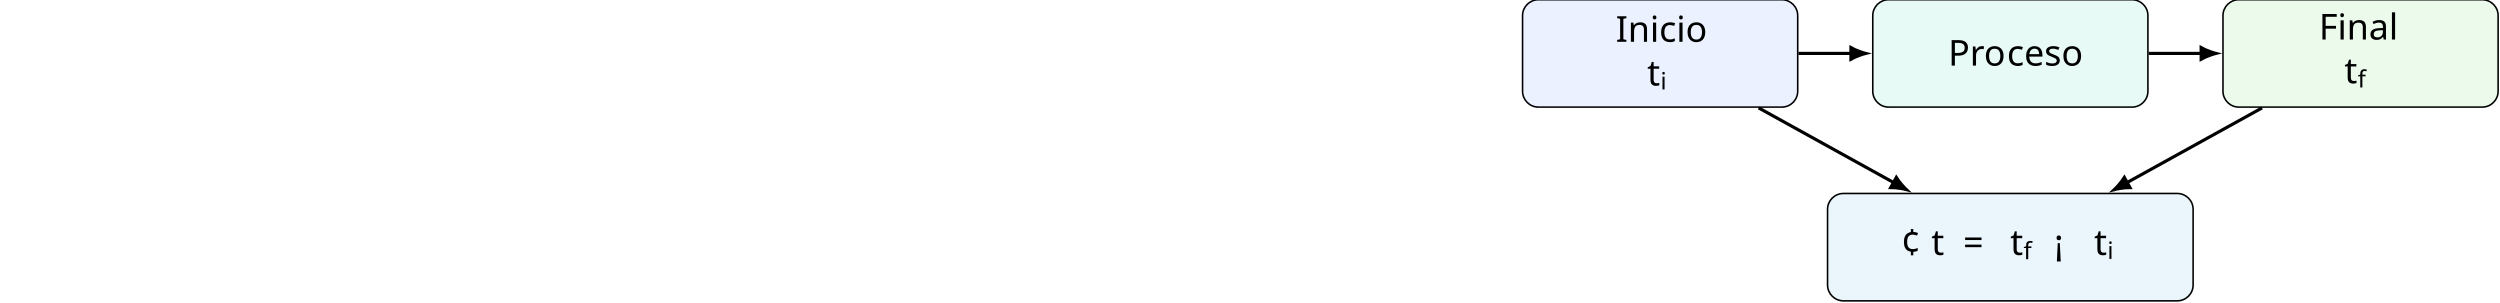
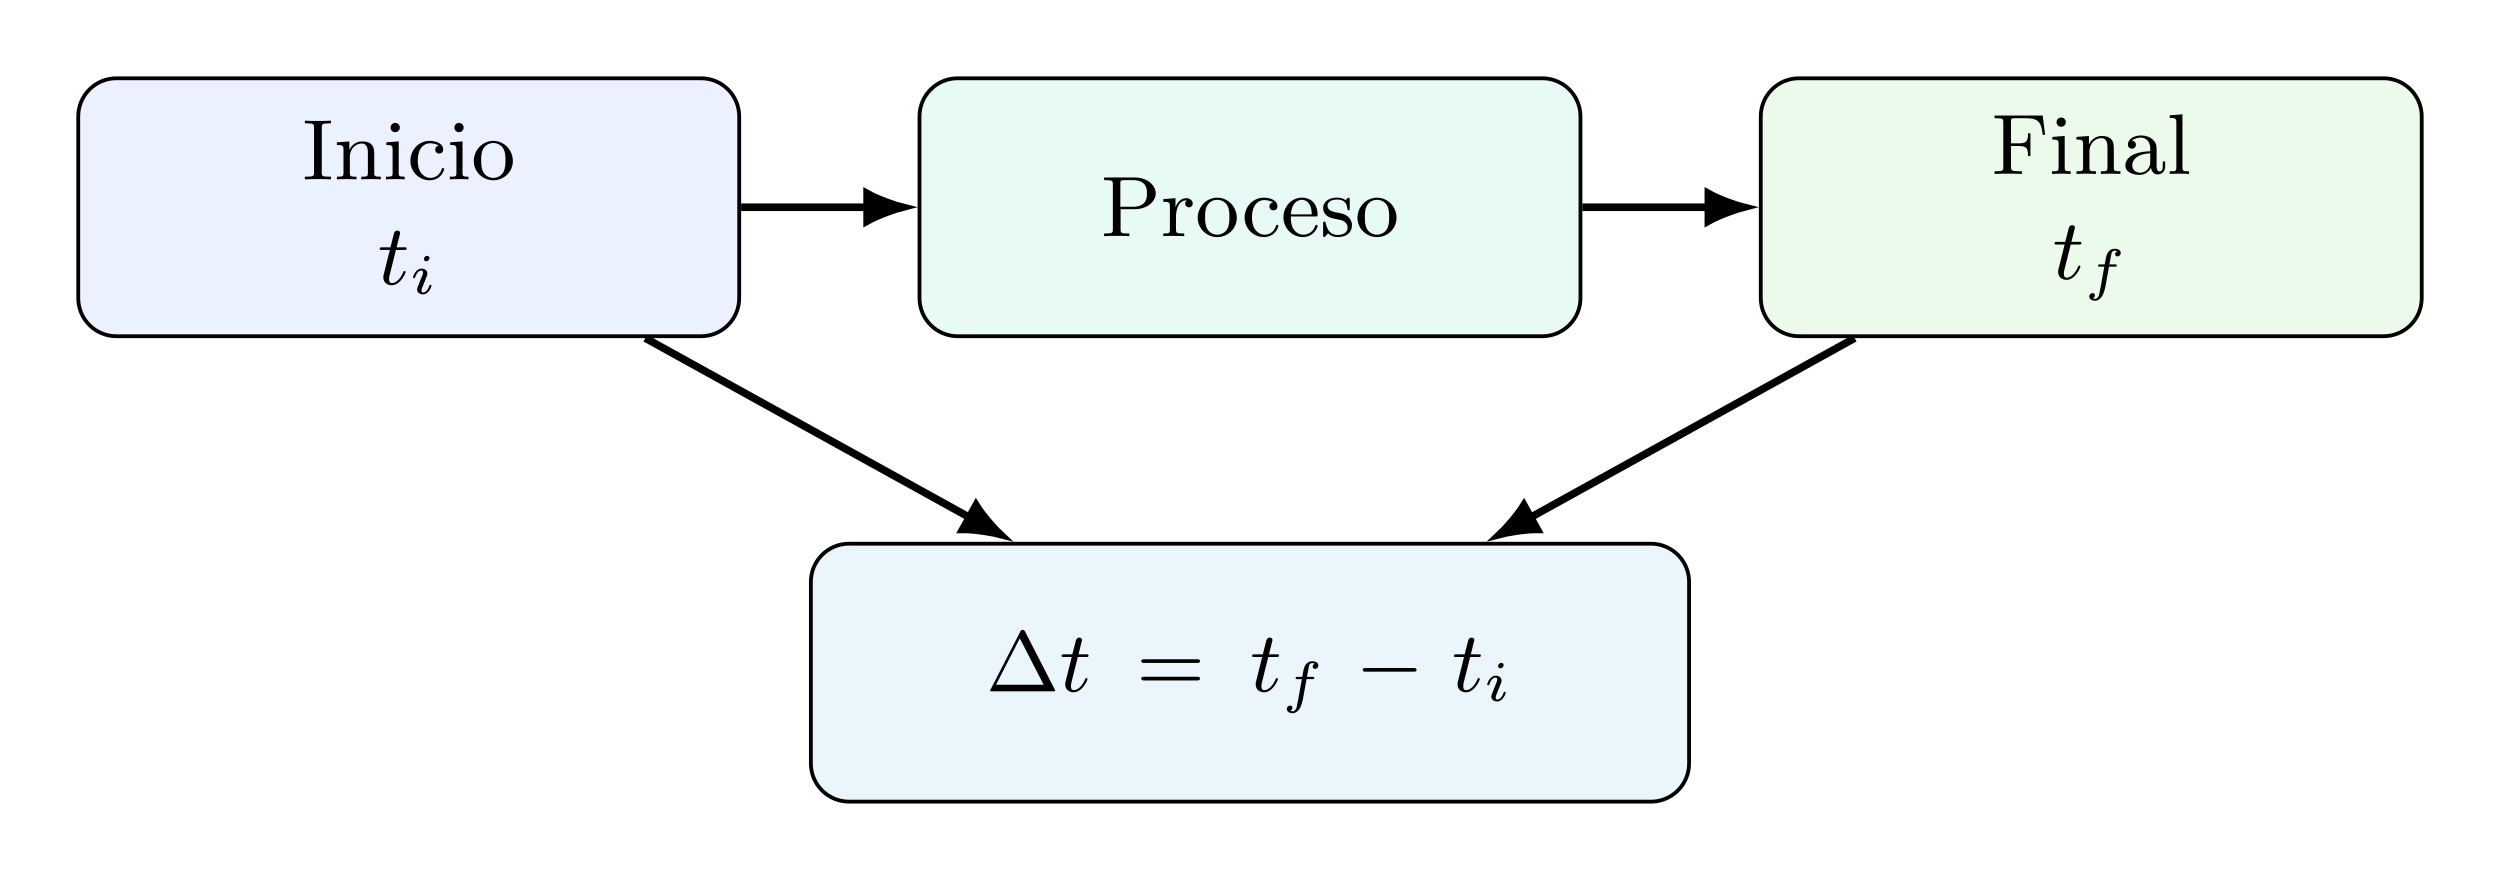
- <svg xmlns="http://www.w3.org/2000/svg" width="839.076" height="101.599" viewBox="-72 -72 629.307 76.2">
-   <g stroke="#000" stroke-miterlimit="10" stroke-width=".4">
-     <g fill="#ebf1ff">
-       <path d="M376.525-72.07h-61.262a4 4 0 0 0-4 4v19.03a4 4 0 0 0 4 4h61.262a4 4 0 0 0 4-4v-19.03a4 4 0 0 0-4-4Zm-65.262 27.03" />
-       <g fill="#000" stroke="none">
-         <text x="366.015" y="-58.555" font-family="cmr9" font-size="9" transform="translate(-31.298 -2.925)">Inicio</text>
-         <text x="373.935" y="-47.555" font-family="cmmi9" font-size="9" transform="translate(-31.298 -2.925)">t</text>
-         <text x="377.275" y="-46.555" font-family="cmmi6" font-size="6" transform="translate(-31.298 -2.925)">i</text>
-       </g>
-     </g>
-     <g fill="#e8faf5">
-       <path d="M464.68-72.07H403.42a4 4 0 0 0-4 4v19.03a4 4 0 0 0 4 4h61.262a4 4 0 0 0 4-4v-19.03a4 4 0 0 0-4-4ZM399.42-45.04" />
-       <g fill="#000" stroke="none" font-family="cmr9" font-size="9">
-         <text x="361.545" y="-58.555" transform="translate(56.858 3.075)">Pro</text>
-         <text x="376.339" y="-58.555" transform="translate(56.858 3.075)">ceso</text>
-       </g>
-     </g>
-     <g fill="#ebfaeb">
-       <path d="M552.837-72.07h-61.262a4 4 0 0 0-4 4v19.03a4 4 0 0 0 4 4h61.262a4 4 0 0 0 4-4v-19.03a4 4 0 0 0-4-4Zm-65.262 27.03" />
-       <g fill="#000" stroke="none">
-         <text x="366.722" y="-58.555" font-family="cmr9" font-size="9" transform="translate(145.014 -3.492)">Final</text>
-         <text x="373.126" y="-47.555" font-family="cmmi9" font-size="9" transform="translate(145.014 -3.492)">t</text>
-         <text x="376.466" y="-46.488" font-family="cmmi6" font-size="6" transform="translate(145.014 -3.492)">f</text>
-       </g>
-     </g>
-     <g fill="#ebf5fc">
-       <path d="M476.062-23.3h-84.024a4 4 0 0 0-4 4V-.27a4 4 0 0 0 4 4h84.024a4 4 0 0 0 4-4V-19.3a4 4 0 0 0-4-4ZM388.038 3.73" />
-       <g fill="#000" stroke="none">
-         <text x="360.974" y="-58.555" font-family="cmr9" font-size="9" transform="translate(45.477 50.728)">¢</text>
-         <text x="368.682" y="-58.555" font-family="cmmi9" font-size="9" transform="translate(45.477 50.728)">t</text>
-         <text x="376.686" y="-58.555" font-family="cmr9" font-size="9" transform="translate(45.477 50.728)">=</text>
-         <text x="388.545" y="-58.555" font-family="cmmi9" font-size="9" transform="translate(45.477 50.728)">t</text>
-         <text x="391.885" y="-57.488" font-family="cmmi6" font-size="6" transform="translate(45.477 50.728)">f</text>
-         <text x="399.57" y="-58.555" font-family="cmsy9" font-size="9" transform="translate(45.477 50.728)">¡</text>
-         <text x="409.658" y="-58.555" font-family="cmmi9" font-size="9" transform="translate(45.477 50.728)">t</text>
-         <text x="412.998" y="-57.555" font-family="cmmi6" font-size="6" transform="translate(45.477 50.728)">i</text>
-       </g>
-     </g>
-     <g stroke-width=".8">
-       <path fill="none" d="M380.725-58.555h13.203" />
-       <path d="M397.57-58.555c-.448-.112-2.413-.747-3.642-1.438v2.876c1.229-.691 3.194-1.326 3.642-1.438Z" />
-     </g>
-     <g stroke-width=".8">
-       <path fill="none" d="M468.88-58.555h13.204" />
-       <path d="M485.726-58.555c-.448-.112-2.413-.747-3.642-1.438v2.876c1.229-.691 3.194-1.326 3.642-1.438Z" />
-     </g>
-     <g stroke-width=".8">
-       <path fill="none" d="m370.684-44.84 33.96 18.78" />
-       <path stroke-width=".8" d="M407.83-24.299c-.337-.314-1.75-1.82-2.49-3.02l-1.392 2.516c1.41-.01 3.436.386 3.882.504Z" />
-     </g>
-     <g stroke-width=".8">
-       <path fill="none" d="m497.416-44.84-33.96 18.78" />
-       <path stroke-width=".8" d="M460.27-24.299c.445-.118 2.472-.514 3.882-.504l-1.392-2.516c-.74 1.2-2.153 2.706-2.49 3.02Z" />
+ <svg xmlns="http://www.w3.org/2000/svg" version="1.1" width="261pt" height="91.86pt" viewBox="0 -91.86 261 91.86">
+   <g id="page1">
+     <g transform="matrix(1 0 0 -1 0 0)">
+       <path d="M73.188 83.688H12.152C9.953 83.688 8.168 81.902 8.168 79.699V60.742C8.168 58.539 9.953 56.758 12.152 56.758H73.188C75.391 56.758 77.172 58.539 77.172 60.742V79.699C77.172 81.902 75.391 83.688 73.188 83.688Z" fill="#ebf1ff" />
+       <path d="M73.188 83.688H12.152C9.953 83.688 8.168 81.902 8.168 79.699V60.742C8.168 58.539 9.953 56.758 12.152 56.758H73.188C75.391 56.758 77.172 58.539 77.172 60.742V79.699C77.172 81.902 75.391 83.688 73.188 83.688Z" stroke="#000" fill="none" stroke-width=".399" stroke-miterlimit="10" />
+       <path d="M34.551 73.137V73.415H34.327C33.61 73.415 33.592 73.523 33.592 73.845V78.552C33.592 78.874 33.61 78.982 34.327 78.982H34.551V79.26C34.183 79.233 33.574 79.233 33.188 79.233C32.803 79.233 32.193 79.233 31.826 79.26V78.982H32.05C32.767 78.982 32.785 78.874 32.785 78.552V73.845C32.785 73.523 32.767 73.415 32.05 73.415H31.826V73.137C32.193 73.164 32.803 73.164 33.188 73.164C33.574 73.164 34.183 73.164 34.551 73.137ZM39.76 73.137V73.415C39.303 73.415 39.079 73.415 39.07 73.693V75.414C39.07 76.158 39.07 76.418 38.819 76.732C38.613 76.983 38.272 77.099 37.824 77.099C36.99 77.099 36.605 76.481 36.479 76.23H36.47V77.099L35.17 77.001V76.723C35.78 76.723 35.861 76.66 35.861 76.221V73.827C35.861 73.415 35.762 73.415 35.17 73.415V73.137C35.592 73.155 35.762 73.164 36.192 73.164C36.622 73.164 36.739 73.155 37.214 73.137V73.415C36.622 73.415 36.524 73.415 36.524 73.827V75.459C36.524 76.409 37.196 76.875 37.761 76.875C38.29 76.875 38.407 76.436 38.407 75.898V73.827C38.407 73.415 38.308 73.415 37.716 73.415V73.137C38.138 73.155 38.308 73.164 38.738 73.164C39.169 73.164 39.285 73.155 39.76 73.137ZM42.244 73.137V73.415C41.662 73.415 41.626 73.46 41.626 73.809V77.099L40.335 77.001V76.723C40.908 76.723 40.989 76.669 40.989 76.23V73.827C40.989 73.415 40.891 73.415 40.299 73.415V73.137C40.703 73.155 40.891 73.164 41.285 73.164C41.428 73.164 41.805 73.164 42.244 73.137ZM41.742 78.543C41.742 78.812 41.527 79.027 41.258 79.027C40.989 79.027 40.774 78.812 40.774 78.543C40.774 78.274 40.989 78.059 41.258 78.059C41.527 78.059 41.742 78.274 41.742 78.543ZM46.368 74.204C46.368 74.311 46.27 74.311 46.243 74.311C46.144 74.311 46.144 74.294 46.091 74.141C45.884 73.523 45.383 73.289 44.925 73.289C44.352 73.289 43.616 73.755 43.616 75.082C43.616 76.481 44.334 76.902 44.872 76.902C44.988 76.902 45.472 76.884 45.804 76.66C45.616 76.624 45.436 76.499 45.436 76.239C45.436 76.006 45.616 75.826 45.849 75.826C46.082 75.826 46.27 75.979 46.27 76.257C46.27 76.813 45.642 77.153 44.853 77.153C43.706 77.153 42.845 76.194 42.845 75.073C42.845 73.917 43.778 73.038 44.836 73.038C46.082 73.038 46.368 74.123 46.368 74.204ZM48.906 73.137V73.415C48.324 73.415 48.288 73.46 48.288 73.809V77.099L46.997 77.001V76.723C47.57 76.723 47.651 76.669 47.651 76.23V73.827C47.651 73.415 47.553 73.415 46.961 73.415V73.137C47.364 73.155 47.553 73.164 47.947 73.164C48.09 73.164 48.467 73.164 48.906 73.137ZM48.404 78.543C48.404 78.812 48.189 79.027 47.92 79.027C47.651 79.027 47.436 78.812 47.436 78.543C47.436 78.274 47.651 78.059 47.92 78.059C48.189 78.059 48.404 78.274 48.404 78.543ZM53.542 75.046C53.542 76.221 52.609 77.153 51.507 77.153C50.368 77.153 49.463 76.194 49.463 75.046C49.463 73.926 50.395 73.038 51.498 73.038C52.636 73.038 53.542 73.944 53.542 75.046ZM52.771 75.127C52.771 74.795 52.771 74.275 52.546 73.881C52.295 73.469 51.883 73.289 51.507 73.289C51.058 73.289 50.682 73.514 50.476 73.863C50.243 74.24 50.233 74.715 50.233 75.127C50.233 75.459 50.233 75.97 50.458 76.337C50.727 76.794 51.175 76.929 51.498 76.929C52.008 76.929 52.376 76.642 52.555 76.337C52.762 75.961 52.771 75.504 52.771 75.127Z" />
+       <path d="M41.335 65.764H42.187C42.349 65.764 42.456 65.764 42.456 65.925C42.456 66.042 42.366 66.042 42.205 66.042H41.407L41.775 67.53C41.775 67.673 41.658 67.79 41.497 67.79C41.21 67.79 41.138 67.53 41.12 67.44L40.762 66.042H39.919C39.749 66.042 39.641 66.042 39.641 65.881C39.641 65.764 39.74 65.764 39.901 65.764H40.699L40.089 63.326C40.018 63.056 40.018 63.039 40.018 62.913C40.018 62.384 40.421 62.079 40.887 62.079C41.82 62.079 42.349 63.37 42.349 63.46C42.349 63.505 42.322 63.568 42.232 63.568C42.142 63.568 42.133 63.541 42.071 63.388C41.793 62.743 41.344 62.304 40.905 62.304C40.726 62.304 40.618 62.42 40.618 62.716C40.618 62.913 40.645 63.021 40.681 63.155L41.335 65.764Z" />
+       <path d="M44.835 64.913C44.835 65.056 44.727 65.152 44.589 65.152C44.428 65.152 44.255 64.996 44.255 64.823C44.255 64.674 44.362 64.584 44.494 64.584C44.685 64.584 44.835 64.763 44.835 64.913ZM44.476 62.826C44.5 62.886 44.554 63.03 44.577 63.083C44.595 63.137 44.619 63.197 44.619 63.299C44.619 63.633 44.32 63.819 44.022 63.819C43.411 63.819 43.119 63.03 43.119 62.898C43.119 62.868 43.143 62.814 43.226 62.814C43.31 62.814 43.328 62.85 43.346 62.904C43.513 63.484 43.83 63.621 43.997 63.621C44.117 63.621 44.159 63.544 44.159 63.406C44.159 63.286 44.123 63.197 44.111 63.155L43.8 62.39C43.728 62.216 43.728 62.204 43.651 62.001C43.573 61.822 43.543 61.744 43.543 61.642C43.543 61.337 43.818 61.122 44.147 61.122C44.751 61.122 45.05 61.911 45.05 62.043C45.05 62.055 45.044 62.127 44.936 62.127C44.852 62.127 44.846 62.097 44.811 61.983C44.715 61.678 44.47 61.32 44.165 61.32C44.057 61.32 44.003 61.391 44.003 61.535C44.003 61.654 44.039 61.744 44.117 61.929L44.476 62.826Z" />
+       <path d="M161.016 83.688H99.981C97.781 83.688 95.996 81.902 95.996 79.699V60.742C95.996 58.539 97.781 56.758 99.981 56.758H161.016C163.215 56.758 165 58.539 165 60.742V79.699C165 81.902 163.215 83.688 161.016 83.688Z" fill="#e8faf5" />
+       <path d="M161.016 83.688H99.981C97.781 83.688 95.996 81.902 95.996 79.699V60.742C95.996 58.539 97.781 56.758 99.981 56.758H161.016C163.215 56.758 165 58.539 165 60.742V79.699C165 81.902 163.215 83.688 161.016 83.688Z" stroke="#000" fill="none" stroke-width=".399" stroke-miterlimit="10" />
+       <path d="M120.657 71.664C120.657 72.551 119.733 73.331 118.487 73.331H115.268V73.053H115.475C116.165 73.053 116.183 72.955 116.183 72.623V67.916C116.183 67.585 116.165 67.486 115.475 67.486H115.268V67.208C115.672 67.235 116.174 67.235 116.587 67.235C116.999 67.235 117.501 67.235 117.904 67.208V67.486H117.698C117.008 67.486 116.99 67.585 116.99 67.916V70.023H118.487C119.742 70.023 120.657 70.803 120.657 71.664ZM119.742 71.664C119.742 71.26 119.742 70.274 118.254 70.274H116.963V72.685C116.963 72.99 116.981 73.053 117.402 73.053H118.263C119.742 73.053 119.742 72.067 119.742 71.664ZM124.521 70.615C124.521 70.901 124.252 71.17 123.849 71.17C123.311 71.17 122.935 70.794 122.728 70.238H122.719V71.17L121.447 71.072V70.794C122.056 70.794 122.137 70.731 122.137 70.292V67.898C122.137 67.486 122.038 67.486 121.447 67.486V67.208C121.922 67.226 122.038 67.235 122.495 67.235L123.634 67.208V67.486H123.455C122.8 67.486 122.773 67.585 122.773 67.916V69.261C122.773 69.629 122.872 70.946 123.894 70.946V70.937C123.876 70.928 123.733 70.821 123.733 70.605C123.733 70.364 123.921 70.211 124.127 70.211C124.315 70.211 124.521 70.346 124.521 70.615ZM129.121 69.117C129.121 70.292 128.189 71.224 127.086 71.224C125.947 71.224 125.042 70.265 125.042 69.117C125.042 67.997 125.974 67.109 127.077 67.109C128.215 67.109 129.121 68.015 129.121 69.117ZM128.35 69.198C128.35 68.866 128.35 68.346 128.126 67.952C127.875 67.54 127.463 67.36 127.086 67.36C126.638 67.36 126.261 67.585 126.055 67.934C125.822 68.311 125.813 68.786 125.813 69.198C125.813 69.53 125.813 70.041 126.037 70.408C126.306 70.865 126.754 71 127.077 71C127.588 71 127.955 70.713 128.135 70.408C128.341 70.032 128.35 69.575 128.35 69.198Z" />
+       <path d="M133.462 68.275C133.462 68.382 133.363 68.382 133.336 68.382C133.238 68.382 133.238 68.365 133.184 68.212C132.977 67.594 132.476 67.36 132.018 67.36C131.445 67.36 130.709 67.826 130.709 69.153C130.709 70.552 131.427 70.973 131.965 70.973C132.081 70.973 132.565 70.955 132.897 70.731C132.709 70.695 132.529 70.57 132.529 70.31C132.529 70.077 132.709 69.897 132.942 69.897C133.175 69.897 133.363 70.05 133.363 70.328C133.363 70.884 132.736 71.224 131.947 71.224C130.799 71.224 129.938 70.265 129.938 69.144C129.938 67.988 130.871 67.109 131.929 67.109C133.175 67.109 133.462 68.194 133.462 68.275ZM137.559 68.275C137.559 68.338 137.514 68.391 137.434 68.391C137.344 68.391 137.317 68.329 137.308 68.293C137.004 67.378 136.206 67.36 136.071 67.36C135.641 67.36 135.273 67.602 135.067 67.907C134.771 68.346 134.762 68.885 134.762 69.261H137.317C137.514 69.261 137.559 69.261 137.559 69.449C137.559 70.373 137.057 71.224 135.91 71.224C134.834 71.224 133.991 70.292 133.991 69.18C133.991 68.006 134.933 67.109 136.026 67.109C137.12 67.109 137.559 68.069 137.559 68.275ZM136.95 69.476H134.771C134.852 70.857 135.659 71 135.91 71C136.403 71 136.941 70.624 136.95 69.476ZM141.146 68.355C141.146 68.759 140.967 69.001 140.769 69.207C140.464 69.503 140.142 69.566 139.478 69.691C139.245 69.736 138.591 69.853 138.591 70.364C138.591 70.65 138.797 71.027 139.613 71.027C140.581 71.027 140.644 70.283 140.662 70.059C140.671 69.951 140.671 69.897 140.787 69.897C140.913 69.897 140.913 69.96 140.913 70.13V70.991C140.913 71.144 140.913 71.224 140.805 71.224C140.761 71.224 140.742 71.224 140.626 71.117C140.608 71.099 140.527 71.018 140.474 70.973C140.196 71.17 139.918 71.224 139.613 71.224C138.429 71.224 138.134 70.57 138.134 70.113C138.134 69.826 138.259 69.593 138.465 69.395C138.77 69.117 139.111 69.055 139.568 68.974C140.025 68.885 140.178 68.857 140.375 68.705C140.464 68.633 140.689 68.463 140.689 68.122C140.689 67.334 139.783 67.334 139.658 67.334C138.743 67.334 138.51 68.095 138.403 68.58C138.376 68.669 138.367 68.723 138.259 68.723C138.134 68.723 138.134 68.651 138.134 68.49V67.342C138.134 67.19 138.134 67.109 138.241 67.109C138.295 67.109 138.304 67.118 138.465 67.289C138.501 67.342 138.6 67.459 138.645 67.504C139.021 67.136 139.434 67.109 139.658 67.109C140.761 67.109 141.146 67.755 141.146 68.355Z" />
+       <path d="M145.798 69.117C145.798 70.292 144.866 71.224 143.763 71.224C142.624 71.224 141.719 70.265 141.719 69.117C141.719 67.997 142.651 67.109 143.754 67.109C144.893 67.109 145.798 68.015 145.798 69.117ZM145.027 69.198C145.027 68.866 145.027 68.346 144.803 67.952C144.552 67.54 144.14 67.36 143.763 67.36C143.315 67.36 142.938 67.585 142.732 67.934C142.499 68.311 142.49 68.786 142.49 69.198C142.49 69.53 142.49 70.041 142.714 70.408C142.983 70.865 143.431 71 143.754 71C144.265 71 144.632 70.713 144.812 70.408C145.018 70.032 145.027 69.575 145.027 69.198Z" />
+       <path d="M248.844 83.688H187.809C185.609 83.688 183.824 81.902 183.824 79.699V60.742C183.824 58.539 185.609 56.758 187.809 56.758H248.844C251.043 56.758 252.828 58.539 252.828 60.742V79.699C252.828 81.902 251.043 83.688 248.844 83.688Z" fill="#ebfaeb" />
+       <path d="M248.844 83.688H187.809C185.609 83.688 183.824 81.902 183.824 79.699V60.742C183.824 58.539 185.609 56.758 187.809 56.758H248.844C251.043 56.758 252.828 58.539 252.828 60.742V79.699C252.828 81.902 251.043 83.688 248.844 83.688Z" stroke="#000" fill="none" stroke-width=".399" stroke-miterlimit="10" />
+       <path d="M213.51 77.781L213.259 79.798H208.23V79.52H208.436C209.126 79.52 209.144 79.422 209.144 79.09V74.41C209.144 74.079 209.126 73.98 208.436 73.98H208.23V73.702C208.633 73.729 209.189 73.729 209.601 73.729C209.96 73.729 210.776 73.729 211.089 73.702V73.98H210.802C209.987 73.98 209.951 74.088 209.951 74.419V76.615H210.758C211.627 76.615 211.726 76.329 211.726 75.567H211.977V77.942H211.726C211.726 77.18 211.627 76.894 210.758 76.894H209.951V79.153C209.951 79.457 209.969 79.52 210.39 79.52H211.52C212.892 79.52 213.116 79.018 213.259 77.781H213.51ZM216.174 73.702V73.98C215.591 73.98 215.555 74.025 215.555 74.375V77.665L214.264 77.566V77.288C214.838 77.288 214.919 77.234 214.919 76.795V74.392C214.919 73.98 214.82 73.98 214.228 73.98V73.702C214.632 73.72 214.82 73.729 215.214 73.729C215.358 73.729 215.734 73.729 216.174 73.702ZM215.671 79.108C215.671 79.377 215.456 79.592 215.187 79.592C214.919 79.592 214.703 79.377 214.703 79.108C214.703 78.839 214.919 78.624 215.187 78.624C215.456 78.624 215.671 78.839 215.671 79.108ZM221.374 73.702V73.98C220.916 73.98 220.692 73.98 220.683 74.258V75.979C220.683 76.723 220.683 76.983 220.432 77.297C220.226 77.548 219.885 77.665 219.437 77.665C218.604 77.665 218.218 77.046 218.092 76.795H218.084V77.665L216.784 77.566V77.288C217.393 77.288 217.474 77.225 217.474 76.786V74.392C217.474 73.98 217.375 73.98 216.784 73.98V73.702C217.205 73.72 217.375 73.729 217.805 73.729C218.236 73.729 218.352 73.72 218.828 73.702V73.98C218.236 73.98 218.137 73.98 218.137 74.392V76.024C218.137 76.974 218.81 77.44 219.375 77.44C219.903 77.44 220.02 77.001 220.02 76.463V74.392C220.02 73.98 219.921 73.98 219.329 73.98V73.702C219.751 73.72 219.921 73.729 220.352 73.729S220.899 73.72 221.374 73.702ZM226.045 74.5V75.002H225.794V74.509C225.794 74.41 225.794 73.962 225.471 73.962C225.149 73.962 225.149 74.392 225.149 74.536V76.105C225.149 76.615 225.149 76.92 224.745 77.288C224.414 77.584 223.983 77.718 223.535 77.718C222.782 77.718 222.154 77.342 222.154 76.768C222.154 76.49 222.343 76.338 222.576 76.338C222.818 76.338 222.988 76.517 222.988 76.75C222.988 77.135 222.585 77.18 222.585 77.18C222.827 77.414 223.257 77.494 223.517 77.494C223.974 77.494 224.485 77.154 224.485 76.365V76.069C224.001 76.051 223.329 76.006 222.728 75.719C222.083 75.405 221.886 74.939 221.886 74.58C221.886 73.845 222.755 73.603 223.356 73.603C224.1 73.603 224.44 74.096 224.566 74.347C224.611 73.971 224.871 73.648 225.256 73.648C225.48 73.648 226.045 73.783 226.045 74.5ZM224.485 74.966C224.485 74.096 223.813 73.828 223.418 73.828C222.997 73.828 222.603 74.132 222.603 74.58C222.603 75.172 223.114 75.8 224.485 75.854V74.966ZM228.538 73.702V73.98C227.946 73.98 227.848 73.98 227.848 74.392V79.924L226.521 79.825V79.547C227.13 79.547 227.211 79.484 227.211 79.045V74.392C227.211 73.98 227.113 73.98 226.521 73.98V73.702C226.942 73.72 227.113 73.729 227.525 73.729C227.946 73.729 228.099 73.72 228.538 73.702Z" />
+       <path d="M216.184 66.329H217.036C217.197 66.329 217.305 66.329 217.305 66.49C217.305 66.607 217.215 66.607 217.054 66.607H216.256L216.624 68.095C216.624 68.238 216.507 68.355 216.346 68.355C216.059 68.355 215.987 68.095 215.969 68.005L215.611 66.607H214.768C214.598 66.607 214.49 66.607 214.49 66.445C214.49 66.329 214.589 66.329 214.75 66.329H215.548L214.938 63.89C214.867 63.621 214.867 63.604 214.867 63.478C214.867 62.949 215.27 62.644 215.736 62.644C216.669 62.644 217.197 63.935 217.197 64.025C217.197 64.07 217.171 64.133 217.081 64.133C216.991 64.133 216.982 64.105 216.92 63.953C216.642 63.308 216.193 62.869 215.754 62.869C215.575 62.869 215.467 62.985 215.467 63.281C215.467 63.478 215.494 63.586 215.53 63.72L216.184 66.329Z" />
+       <path d="M220.18 64.018H220.79C220.909 64.018 220.993 64.018 220.993 64.168C220.993 64.258 220.915 64.258 220.807 64.258H220.222C220.401 65.238 220.401 65.25 220.425 65.358C220.455 65.489 220.467 65.543 220.556 65.615C220.628 65.669 220.682 65.693 220.772 65.693C220.867 65.693 220.963 65.681 221.047 65.639C220.927 65.591 220.82 65.459 220.82 65.316C220.82 65.19 220.921 65.089 221.065 65.089C221.22 65.089 221.405 65.22 221.405 65.453C221.405 65.782 221.035 65.89 220.772 65.89C220.503 65.89 220.096 65.764 219.917 65.167C219.869 65.017 219.851 64.898 219.809 64.682C219.779 64.509 219.767 64.431 219.731 64.258H219.241C219.121 64.258 219.038 64.258 219.038 64.108C219.038 64.018 219.115 64.018 219.223 64.018H219.69C219.456 62.679 219.373 62.219 219.349 62.111C219.163 61.083 219.134 61.023 219.08 60.922C218.996 60.778 218.894 60.659 218.745 60.659C218.709 60.659 218.577 60.671 218.482 60.713C218.601 60.76 218.709 60.892 218.709 61.035C218.709 61.161 218.607 61.263 218.464 61.263C218.309 61.263 218.123 61.131 218.123 60.898C218.123 60.563 218.5 60.461 218.739 60.461C219.068 60.461 219.301 60.73 219.409 60.862C219.671 61.215 219.797 61.926 219.809 61.98L220.18 64.018Z" />
+       <path d="M172.355 35.098H88.644C86.441 35.098 84.656 33.312 84.656 31.113V12.152C84.656 9.953 86.441 8.168 88.644 8.168H172.355C174.555 8.168 176.34 9.953 176.34 12.152V31.113C176.34 33.312 174.555 35.098 172.355 35.098Z" fill="#ebf5fc" />
+       <path d="M172.355 35.098H88.644C86.441 35.098 84.656 33.312 84.656 31.113V12.152C84.656 9.953 86.441 8.168 88.644 8.168H172.355C174.555 8.168 176.34 9.953 176.34 12.152V31.113C176.34 33.312 174.555 35.098 172.355 35.098Z" stroke="#000" fill="none" stroke-width=".399" stroke-miterlimit="10" />
+       <path d="M107.032 25.895C106.951 26.056 106.906 26.101 106.763 26.101C106.637 26.101 106.584 26.056 106.521 25.93L103.428 19.897C103.392 19.825 103.374 19.781 103.374 19.763C103.374 19.682 103.437 19.682 103.58 19.682H109.954C110.098 19.682 110.161 19.682 110.161 19.763C110.161 19.772 110.161 19.79 110.116 19.879L107.032 25.895ZM106.467 25.213L108.959 20.372H103.984L106.467 25.213Z" />
+       <path d="M112.524 23.268H113.376C113.537 23.268 113.645 23.268 113.645 23.429C113.645 23.546 113.555 23.546 113.394 23.546H112.596L112.964 25.034C112.964 25.177 112.847 25.294 112.686 25.294C112.399 25.294 112.327 25.034 112.309 24.944L111.951 23.546H111.108C110.938 23.546 110.83 23.546 110.83 23.385C110.83 23.268 110.929 23.268 111.09 23.268H111.888L111.278 20.83C111.207 20.56 111.207 20.543 111.207 20.417C111.207 19.888 111.61 19.583 112.076 19.583C113.009 19.583 113.537 20.874 113.537 20.964C113.537 21.009 113.511 21.072 113.421 21.072C113.331 21.072 113.322 21.045 113.26 20.892C112.982 20.247 112.533 19.808 112.094 19.808C111.915 19.808 111.807 19.924 111.807 20.22C111.807 20.417 111.834 20.525 111.87 20.659L112.524 23.268Z" />
+       <path d="M124.984 22.65C125.109 22.65 125.28 22.65 125.28 22.838C125.28 23.035 125.083 23.035 124.948 23.035H119.48C119.345 23.035 119.148 23.035 119.148 22.838C119.148 22.65 119.327 22.65 119.444 22.65H124.984ZM124.948 20.82C125.083 20.82 125.28 20.82 125.28 21.018C125.28 21.206 125.109 21.206 124.984 21.206H119.444C119.327 21.206 119.148 21.206 119.148 21.018C119.148 20.82 119.345 20.82 119.48 20.82H124.948Z" />
+       <path d="M132.409 23.268H133.261C133.423 23.268 133.53 23.268 133.53 23.429C133.53 23.546 133.44 23.546 133.279 23.546H132.481L132.849 25.034C132.849 25.177 132.732 25.294 132.571 25.294C132.284 25.294 132.212 25.034 132.194 24.944L131.836 23.546H130.993C130.823 23.546 130.715 23.546 130.715 23.385C130.715 23.268 130.814 23.268 130.975 23.268H131.773L131.163 20.83C131.092 20.56 131.092 20.543 131.092 20.417C131.092 19.888 131.495 19.583 131.961 19.583C132.894 19.583 133.423 20.874 133.423 20.964C133.423 21.009 133.396 21.072 133.306 21.072S133.208 21.045 133.145 20.892C132.867 20.247 132.418 19.808 131.979 19.808C131.8 19.808 131.692 19.924 131.692 20.22C131.692 20.417 131.719 20.525 131.755 20.659L132.409 23.268Z" />
+       <path d="M136.404 20.956H137.014C137.133 20.956 137.217 20.956 137.217 21.106C137.217 21.196 137.139 21.196 137.031 21.196H136.446C136.625 22.176 136.625 22.188 136.649 22.296C136.679 22.427 136.691 22.481 136.78 22.553C136.852 22.607 136.906 22.631 136.996 22.631C137.091 22.631 137.187 22.619 137.271 22.577C137.151 22.529 137.044 22.397 137.044 22.254C137.044 22.128 137.145 22.027 137.289 22.027C137.444 22.027 137.63 22.158 137.63 22.391C137.63 22.72 137.259 22.828 136.996 22.828C136.727 22.828 136.32 22.702 136.141 22.105C136.093 21.955 136.075 21.836 136.033 21.62C136.003 21.447 135.991 21.369 135.955 21.196H135.465C135.345 21.196 135.262 21.196 135.262 21.046C135.262 20.956 135.34 20.956 135.447 20.956H135.914C135.68 19.617 135.597 19.157 135.573 19.049C135.387 18.021 135.358 17.961 135.304 17.86C135.22 17.716 135.118 17.597 134.969 17.597C134.933 17.597 134.801 17.609 134.706 17.651C134.825 17.698 134.933 17.83 134.933 17.973C134.933 18.099 134.831 18.201 134.688 18.201C134.533 18.201 134.347 18.069 134.347 17.836C134.347 17.501 134.724 17.399 134.963 17.399C135.292 17.399 135.525 17.668 135.633 17.8C135.895 18.153 136.021 18.864 136.033 18.918L136.404 20.956Z" />
+       <path d="M147.554 21.735C147.716 21.735 147.886 21.735 147.886 21.932C147.886 22.12 147.707 22.12 147.554 22.12H142.606C142.453 22.12 142.274 22.12 142.274 21.932C142.274 21.735 142.444 21.735 142.606 21.735H147.554Z" />
+       <path d="M153.481 23.268H154.333C154.494 23.268 154.602 23.268 154.602 23.429C154.602 23.546 154.512 23.546 154.351 23.546H153.553L153.921 25.034C153.921 25.177 153.804 25.294 153.643 25.294C153.356 25.294 153.284 25.034 153.266 24.944L152.908 23.546H152.065C151.895 23.546 151.787 23.546 151.787 23.385C151.787 23.268 151.886 23.268 152.047 23.268H152.845L152.235 20.83C152.164 20.56 152.164 20.543 152.164 20.417C152.164 19.888 152.567 19.583 153.033 19.583C153.966 19.583 154.494 20.874 154.494 20.964C154.494 21.009 154.468 21.072 154.378 21.072C154.288 21.072 154.279 21.045 154.217 20.892C153.939 20.247 153.49 19.808 153.051 19.808C152.872 19.808 152.764 19.924 152.764 20.22C152.764 20.417 152.791 20.525 152.827 20.659L153.481 23.268Z" />
+       <path d="M156.981 22.417C156.981 22.56 156.873 22.656 156.735 22.656C156.574 22.656 156.401 22.5 156.401 22.327C156.401 22.178 156.508 22.088 156.64 22.088C156.831 22.088 156.981 22.267 156.981 22.417ZM156.622 20.33C156.646 20.39 156.7 20.534 156.723 20.587C156.741 20.641 156.765 20.701 156.765 20.803C156.765 21.137 156.466 21.323 156.167 21.323C155.557 21.323 155.265 20.534 155.265 20.402C155.265 20.372 155.289 20.318 155.372 20.318C155.456 20.318 155.474 20.354 155.492 20.408C155.659 20.988 155.976 21.125 156.143 21.125C156.263 21.125 156.305 21.048 156.305 20.91C156.305 20.79 156.269 20.701 156.257 20.659L155.946 19.894C155.874 19.72 155.874 19.708 155.797 19.505C155.719 19.326 155.689 19.248 155.689 19.146C155.689 18.841 155.964 18.626 156.293 18.626C156.897 18.626 157.196 19.415 157.196 19.547C157.196 19.559 157.19 19.631 157.082 19.631C156.998 19.631 156.992 19.601 156.957 19.487C156.861 19.182 156.616 18.824 156.311 18.824C156.203 18.824 156.149 18.895 156.149 19.039C156.149 19.158 156.185 19.248 156.263 19.433L156.622 20.33Z" />
+       <path d="M77.371 70.223H90.527" stroke="#000" fill="none" stroke-width=".797" stroke-miterlimit="10" />
+       <path d="M94.156 70.223C93.707 70.332 91.75 70.965 90.527 71.652V68.789C91.75 69.477 93.707 70.109 94.156 70.223Z" />
+       <path d="M94.156 70.223C93.707 70.332 91.75 70.965 90.527 71.652V68.789C91.75 69.477 93.707 70.109 94.156 70.223Z" stroke="#000" fill="none" stroke-width=".797" stroke-miterlimit="10" />
+       <path d="M165.199 70.223H178.355" stroke="#000" fill="none" stroke-width=".797" stroke-miterlimit="10" />
+       <path d="M181.98 70.223C181.535 70.332 179.578 70.965 178.355 71.652V68.789C179.578 69.477 181.535 70.109 181.98 70.223Z" />
+       <path d="M181.98 70.223C181.535 70.332 179.578 70.965 178.355 71.652V68.789C179.578 69.477 181.535 70.109 181.98 70.223Z" stroke="#000" fill="none" stroke-width=".797" stroke-miterlimit="10" />
+       <path d="M67.367 56.559L101.203 37.848" stroke="#000" fill="none" stroke-width=".797" stroke-miterlimit="10" />
+       <path d="M104.375 36.094C104.039 36.406 102.633 37.906 101.895 39.102L100.508 36.594C101.914 36.605 103.934 36.211 104.375 36.094Z" />
+       <path d="M104.375 36.094C104.039 36.406 102.633 37.906 101.895 39.102L100.508 36.594C101.914 36.605 103.934 36.211 104.375 36.094Z" stroke="#000" fill="none" stroke-width=".797" stroke-miterlimit="10" />
+       <path d="M193.629 56.559L159.797 37.848" stroke="#000" fill="none" stroke-width=".797" stroke-miterlimit="10" />
+       <path d="M156.622 36.094C157.067 36.211 159.086 36.605 160.489 36.594L159.102 39.102C158.364 37.906 156.957 36.406 156.622 36.094Z" />
+       <path d="M156.622 36.094C157.067 36.211 159.086 36.605 160.489 36.594L159.102 39.102C158.364 37.906 156.957 36.406 156.622 36.094Z" stroke="#000" fill="none" stroke-width=".797" stroke-miterlimit="10" />
    </g>
  </g>
</svg>
